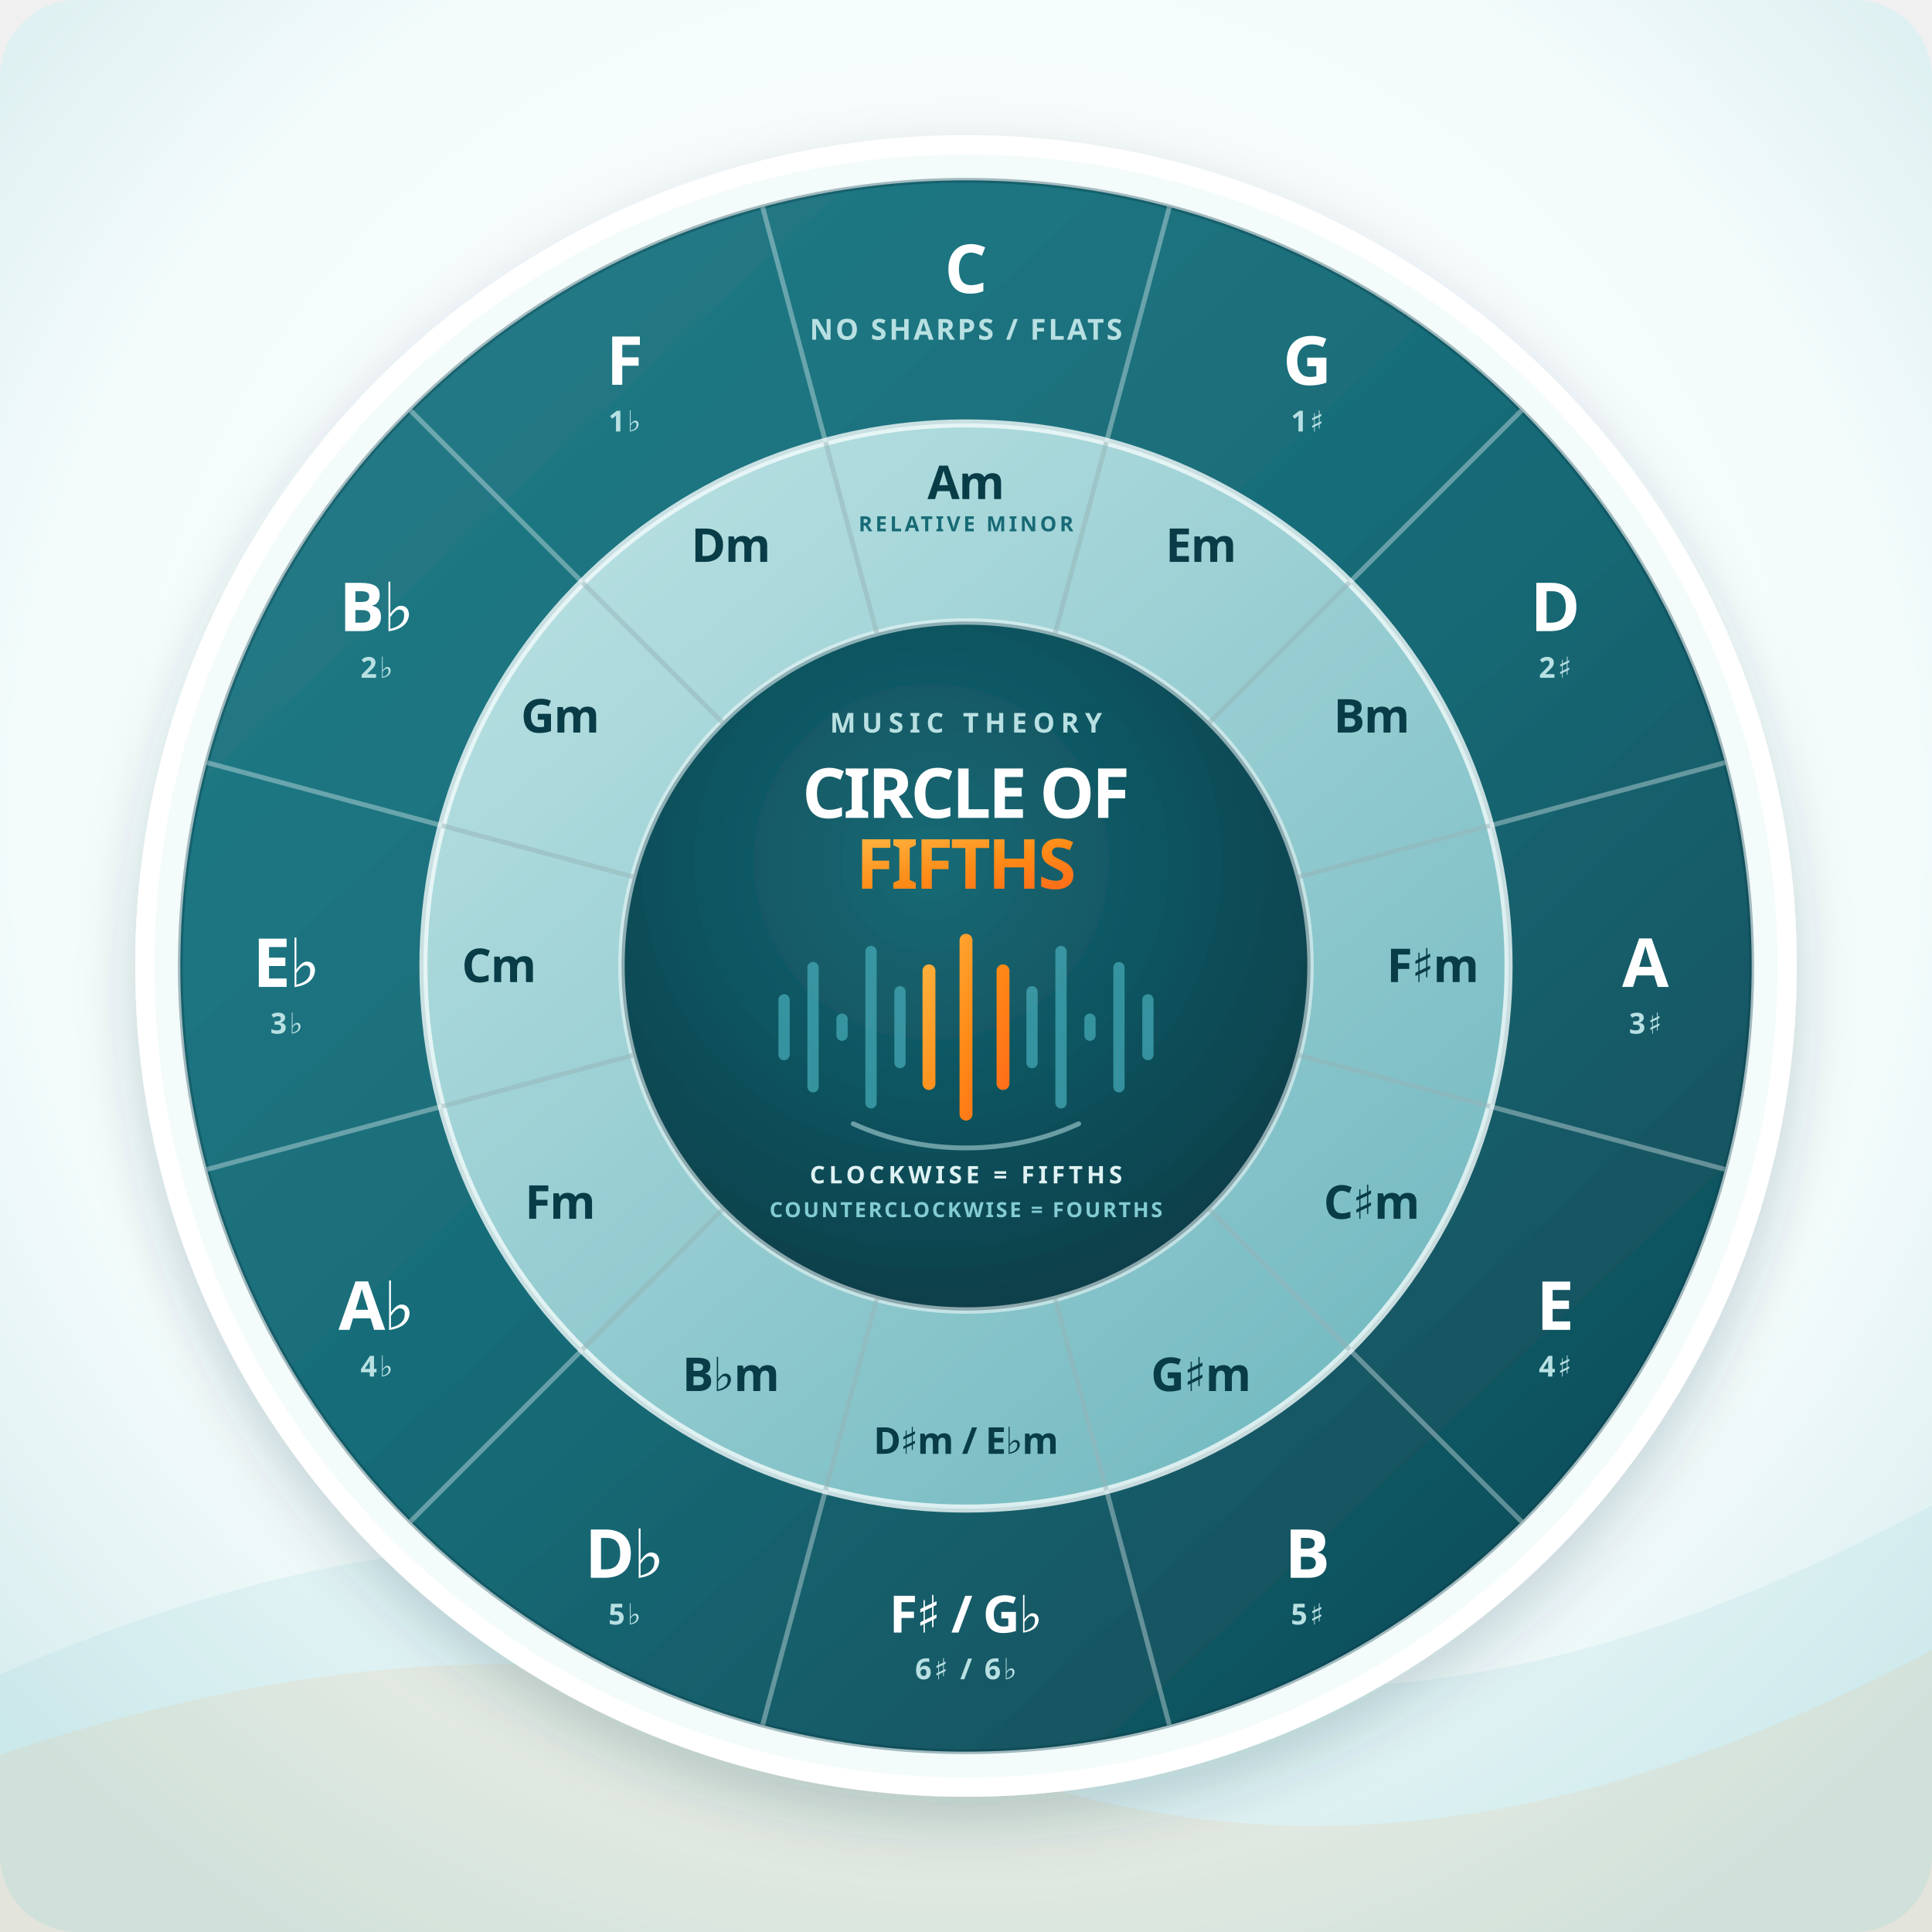
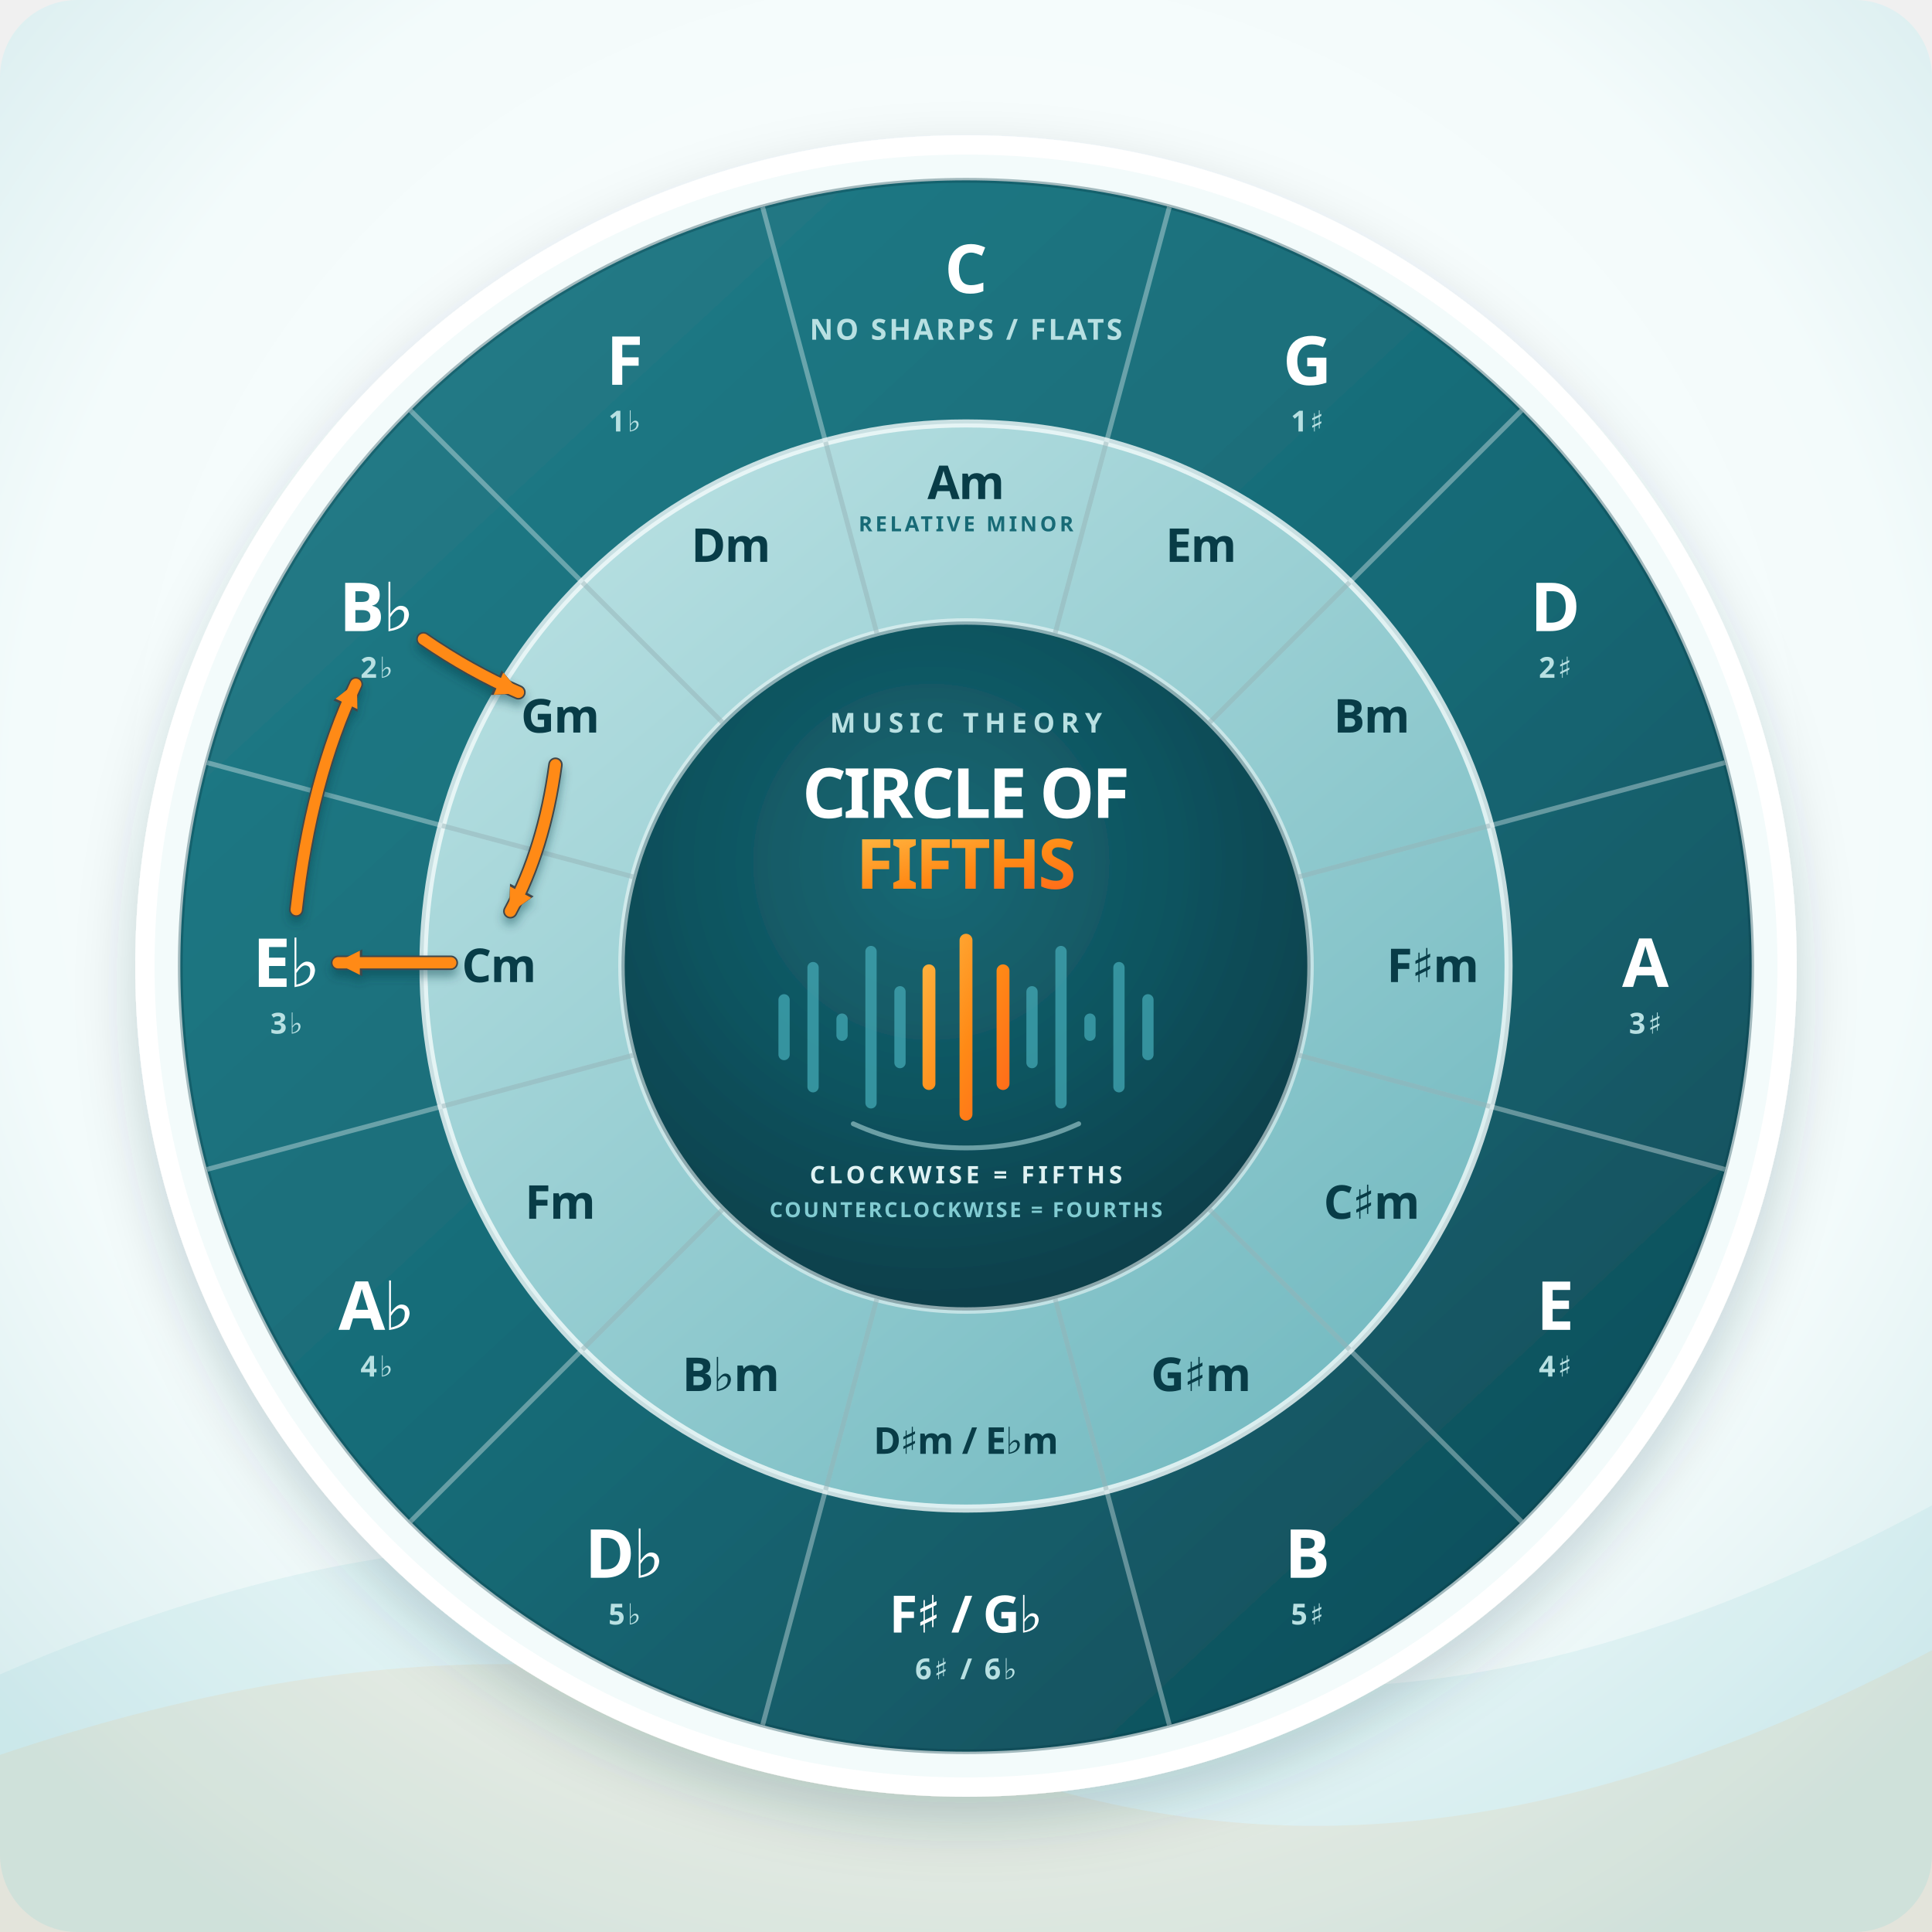
<svg xmlns="http://www.w3.org/2000/svg" viewBox="0 0 1200 1200" role="img" aria-labelledby="title description">
  <defs>
    <radialGradient id="page" cx="50%" cy="42%" r="68%">
      <stop offset="0" stop-color="#ffffff" />
      <stop offset=".72" stop-color="#f3fbfb" />
      <stop offset="1" stop-color="#d7ecee" />
    </radialGradient>
    <linearGradient id="major-ring" x1="205" y1="170" x2="1000" y2="1030" gradientUnits="userSpaceOnUse">
      <stop stop-color="#237c88" />
      <stop offset=".52" stop-color="#176a76" />
      <stop offset="1" stop-color="#0f4b58" />
    </linearGradient>
    <linearGradient id="minor-ring" x1="350" y1="300" x2="855" y2="900" gradientUnits="userSpaceOnUse">
      <stop stop-color="#b8e0e2" />
      <stop offset="1" stop-color="#72b9c0" />
    </linearGradient>
    <radialGradient id="centre" cx="45%" cy="35%" r="70%">
      <stop stop-color="#176a76" />
      <stop offset="1" stop-color="#083c47" />
    </radialGradient>
    <linearGradient id="orange" x1="0" y1="0" x2="1" y2="1">
      <stop stop-color="#ffb23e" />
      <stop offset=".55" stop-color="#ff8a16" />
      <stop offset="1" stop-color="#ff6b1a" />
    </linearGradient>
+     <marker id="orange-arrow" viewBox="0 0 12 12" refX="10" refY="6" markerWidth="18" markerHeight="18" orient="auto-start-reverse" markerUnits="userSpaceOnUse">
+       <path d="M1 1l10 5-10 5Z" fill="#ff8a16" />
+     </marker>
+     <marker id="arrow-outline" viewBox="0 0 12 12" refX="10" refY="6" markerWidth="20" markerHeight="20" orient="auto-start-reverse" markerUnits="userSpaceOnUse">
+       <path d="M1 1l10 5-10 5Z" fill="#3f474b" />
+     </marker>
    <filter id="shadow" x="-20%" y="-20%" width="140%" height="145%">
      <feDropShadow dx="0" dy="16" stdDeviation="18" flood-color="#083c47" flood-opacity=".2" />
+     </filter>
+     <filter id="arrow-shadow" x="-25%" y="-25%" width="150%" height="160%">
+       <feDropShadow dx="0" dy="4" stdDeviation="3" flood-color="#083c47" flood-opacity=".45" />
    </filter>
    <style>
      .major-key {
        fill: #fff;
        font: 800 42px "Segoe UI", Tahoma, sans-serif;
        letter-spacing: -.03em;
        text-anchor: middle;
      }
      .signature {
        fill: #b8e0e2;
        font: 700 18px "Segoe UI", Tahoma, sans-serif;
        letter-spacing: .08em;
        text-anchor: middle;
      }
      .minor-key {
        fill: #083c47;
        font: 800 29px "Segoe UI", Tahoma, sans-serif;
        letter-spacing: -.02em;
        text-anchor: middle;
      }
      .minor-caption {
        fill: #176a76;
        font: 700 13px "Segoe UI", Tahoma, sans-serif;
        letter-spacing: .14em;
        text-anchor: middle;
        text-transform: uppercase;
      }
    </style>
  </defs>
  <rect width="1200" height="1200" rx="48" fill="url(#page)" />
  <path d="M0 1040c217-94 396-105 572-38 196 74 385 64 628-67v265H0Z" fill="#82ccd2" opacity=".14" />
  <path d="M0 1090c228-77 413-72 580-4 199 81 393 59 620-61v175H0Z" fill="#ff8a16" opacity=".08" />
  <g filter="url(#shadow)">
    <circle cx="600" cy="600" r="510" fill="#f3fbfb" stroke="#fff" stroke-width="12" />
    <circle cx="600" cy="600" r="488" fill="url(#major-ring)" />
    <circle cx="600" cy="600" r="337" fill="url(#minor-ring)" />
    <circle cx="600" cy="600" r="214" fill="url(#centre)" />
  </g>
  <g fill="none" stroke-linecap="round">
    <circle cx="600" cy="600" r="488" stroke="#083c47" stroke-opacity=".34" stroke-width="3" />
    <circle cx="600" cy="600" r="337" stroke="#f3fbfb" stroke-opacity=".8" stroke-width="5" />
    <circle cx="600" cy="600" r="214" stroke="#f3fbfb" stroke-opacity=".55" stroke-width="4" />
  </g>
  <g stroke="#f3fbfb" stroke-opacity=".36" stroke-width="3">
    <path d="M600 112V386" transform="rotate(-15 600 600)" />
    <path d="M600 112V386" transform="rotate(15 600 600)" />
    <path d="M600 112V386" transform="rotate(45 600 600)" />
    <path d="M600 112V386" transform="rotate(75 600 600)" />
    <path d="M600 112V386" transform="rotate(105 600 600)" />
    <path d="M600 112V386" transform="rotate(135 600 600)" />
    <path d="M600 112V386" transform="rotate(165 600 600)" />
    <path d="M600 112V386" transform="rotate(195 600 600)" />
    <path d="M600 112V386" transform="rotate(225 600 600)" />
    <path d="M600 112V386" transform="rotate(255 600 600)" />
    <path d="M600 112V386" transform="rotate(285 600 600)" />
    <path d="M600 112V386" transform="rotate(315 600 600)" />
  </g>
  <g stroke="#0f4b58" stroke-opacity=".2" stroke-width="3">
    <path d="M600 263V386" transform="rotate(-15 600 600)" />
    <path d="M600 263V386" transform="rotate(15 600 600)" />
    <path d="M600 263V386" transform="rotate(45 600 600)" />
    <path d="M600 263V386" transform="rotate(75 600 600)" />
    <path d="M600 263V386" transform="rotate(105 600 600)" />
    <path d="M600 263V386" transform="rotate(135 600 600)" />
    <path d="M600 263V386" transform="rotate(165 600 600)" />
    <path d="M600 263V386" transform="rotate(195 600 600)" />
    <path d="M600 263V386" transform="rotate(225 600 600)" />
    <path d="M600 263V386" transform="rotate(255 600 600)" />
    <path d="M600 263V386" transform="rotate(285 600 600)" />
    <path d="M600 263V386" transform="rotate(315 600 600)" />
  </g>
+   <g fill="none" stroke="#3f474b" stroke-width="9" stroke-linecap="round" stroke-linejoin="round" marker-end="url(#arrow-outline)" filter="url(#arrow-shadow)" aria-hidden="true">
+     <path d="M280 598H210" />
+     <path d="M184 565Q193 484 221 425" />
+     <path d="M263 397Q292 417 322 430" />
+     <path d="M345 475Q338 527 317 566" />
+   </g>
+   <g fill="none" stroke="#ff8a16" stroke-width="7" stroke-linecap="round" stroke-linejoin="round" marker-end="url(#orange-arrow)" aria-label="C minor to E-flat major to B-flat major to G minor progression">
+     <path d="M280 598H210" />
+     <path d="M184 565Q193 484 221 425" />
+     <path d="M263 397Q292 417 322 430" />
+     <path d="M345 475Q338 527 317 566" />
+   </g>
  <g>
    <text class="major-key" x="600" y="182">C</text>
    <text class="signature" x="600" y="211">NO SHARPS / FLATS</text>
    <text class="major-key" x="812" y="239">G</text>
    <text class="signature" x="812" y="268">1♯</text>
    <text class="major-key" x="966" y="392">D</text>
    <text class="signature" x="966" y="421">2♯</text>
    <text class="major-key" x="1022" y="613">A</text>
    <text class="signature" x="1022" y="642">3♯</text>
    <text class="major-key" x="966" y="826">E</text>
    <text class="signature" x="966" y="855">4♯</text>
    <text class="major-key" x="812" y="980">B</text>
    <text class="signature" x="812" y="1009">5♯</text>
    <text class="major-key" x="600" y="1014" style="font-size:32px">F♯ / G♭</text>
    <text class="signature" x="600" y="1043">6♯ / 6♭</text>
    <text class="major-key" x="388" y="980">D♭</text>
    <text class="signature" x="388" y="1009">5♭</text>
    <text class="major-key" x="234" y="826">A♭</text>
    <text class="signature" x="234" y="855">4♭</text>
    <text class="major-key" x="178" y="613">E♭</text>
    <text class="signature" x="178" y="642">3♭</text>
    <text class="major-key" x="234" y="392">B♭</text>
    <text class="signature" x="234" y="421">2♭</text>
    <text class="major-key" x="388" y="239">F</text>
    <text class="signature" x="388" y="268">1♭</text>
  </g>
  <g>
    <text class="minor-key" x="600" y="310">Am</text>
    <text class="minor-caption" x="600" y="330">RELATIVE MINOR</text>
    <text class="minor-key" x="746" y="349">Em</text>
    <text class="minor-key" x="852" y="455">Bm</text>
    <text class="minor-key" x="890" y="610">F♯m</text>
    <text class="minor-key" x="852" y="757">C♯m</text>
    <text class="minor-key" x="746" y="864">G♯m</text>
    <text class="minor-key" x="600" y="903" style="font-size:23px">D♯m / E♭m</text>
    <text class="minor-key" x="454" y="864">B♭m</text>
    <text class="minor-key" x="348" y="757">Fm</text>
    <text class="minor-key" x="310" y="610">Cm</text>
    <text class="minor-key" x="348" y="455">Gm</text>
    <text class="minor-key" x="454" y="349">Dm</text>
  </g>
  <g transform="translate(0 -55)">
    <g fill="none" stroke-linecap="round">
      <path d="M487 650v-34M505 670v-74M523 638v-10M541 680v-94M559 655v-44M641 655v-44M659 680v-94M677 638v-10M695 670v-74M713 650v-34" stroke="#43a8b4" stroke-width="7" opacity=".75" transform="translate(0 60)" />
      <path d="M577 668v-70M600 687V579M623 668v-70" stroke="url(#orange)" stroke-width="8" transform="translate(0 60)" />
    </g>
    <text x="600" y="510" fill="#b8e0e2" font-family="Segoe UI, Tahoma, sans-serif" font-size="17" font-weight="800" letter-spacing=".22em" text-anchor="middle">MUSIC THEORY</text>
    <text x="600" y="563" fill="#fff" font-family="Segoe UI, Tahoma, sans-serif" font-size="43" font-weight="800" letter-spacing="-.04em" text-anchor="middle">CIRCLE OF</text>
    <text x="600" y="607" fill="url(#orange)" font-family="Segoe UI, Tahoma, sans-serif" font-size="43" font-weight="800" letter-spacing="-.04em" text-anchor="middle">FIFTHS</text>
    <path d="M530 753c22 10 45 15 70 15s48-5 70-15" fill="none" stroke="#b8e0e2" stroke-linecap="round" stroke-width="3" opacity=".55" />
    <text x="600" y="790" fill="#dff2f3" font-family="Segoe UI, Tahoma, sans-serif" font-size="15" font-weight="700" letter-spacing=".16em" text-anchor="middle">CLOCKWISE = FIFTHS</text>
    <text x="600" y="811" fill="#82ccd2" font-family="Segoe UI, Tahoma, sans-serif" font-size="13" font-weight="650" letter-spacing=".1em" text-anchor="middle">COUNTERCLOCKWISE = FOURTHS</text>
  </g>
</svg>
